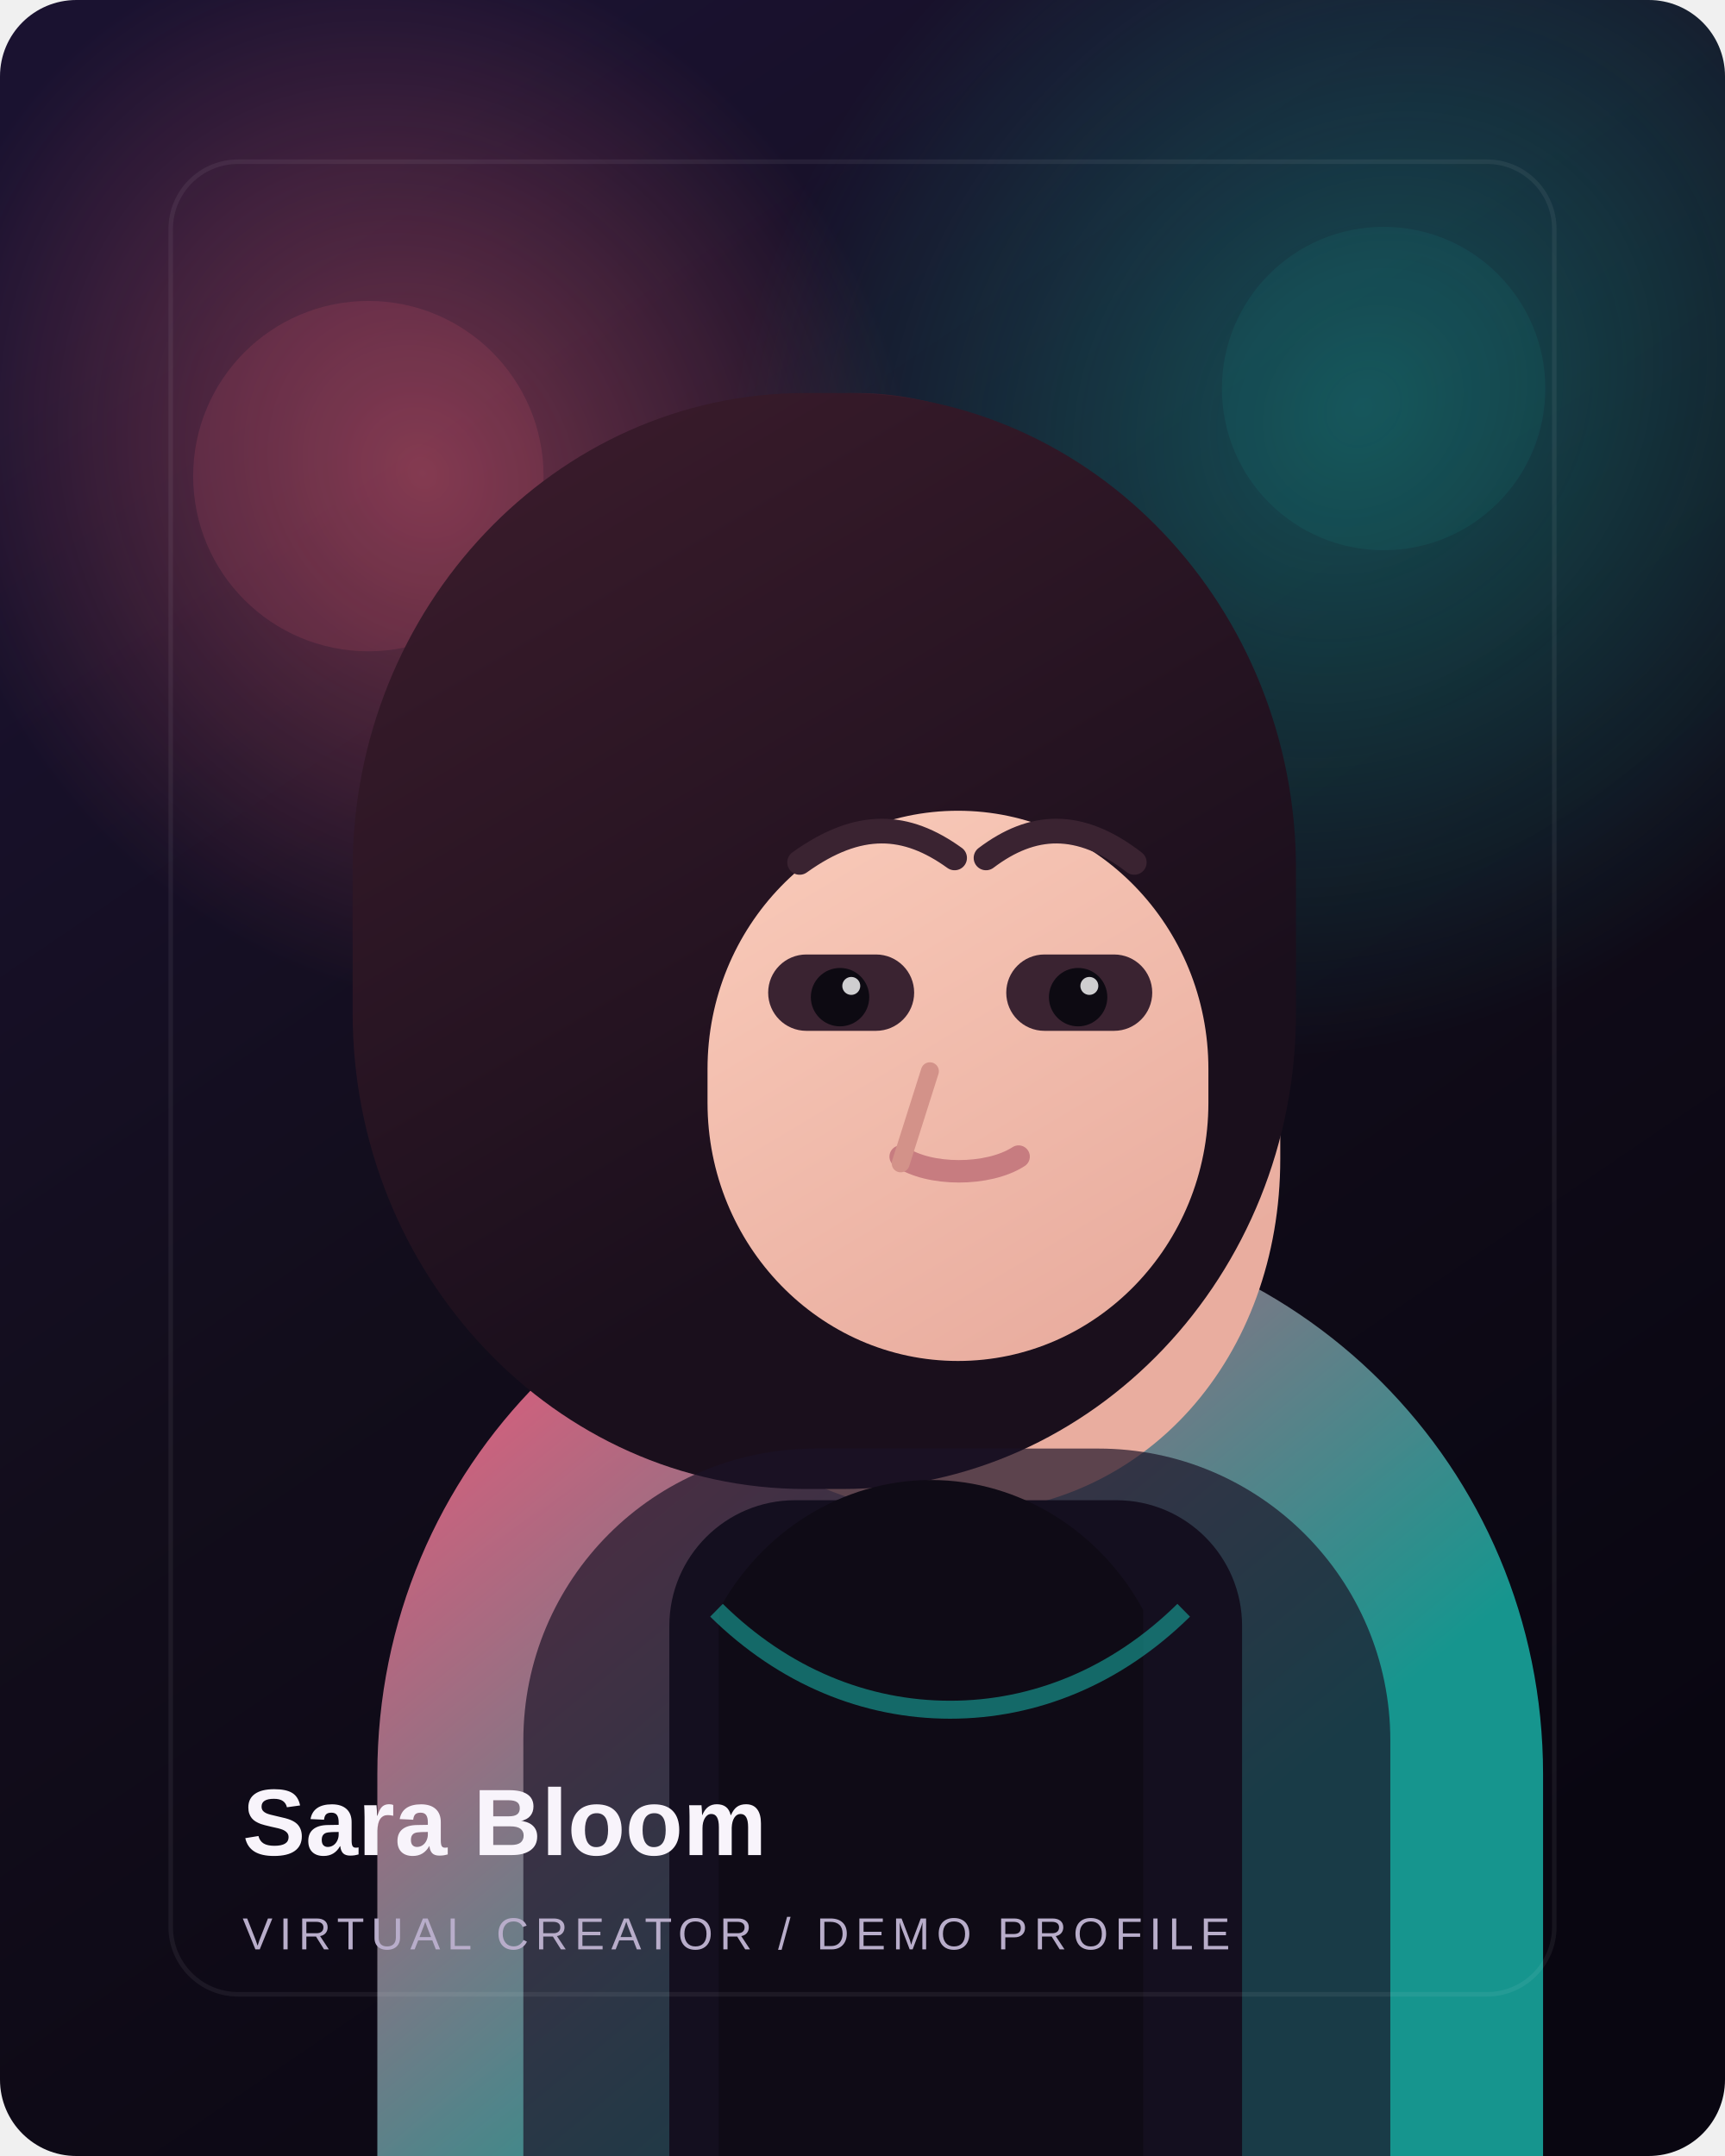
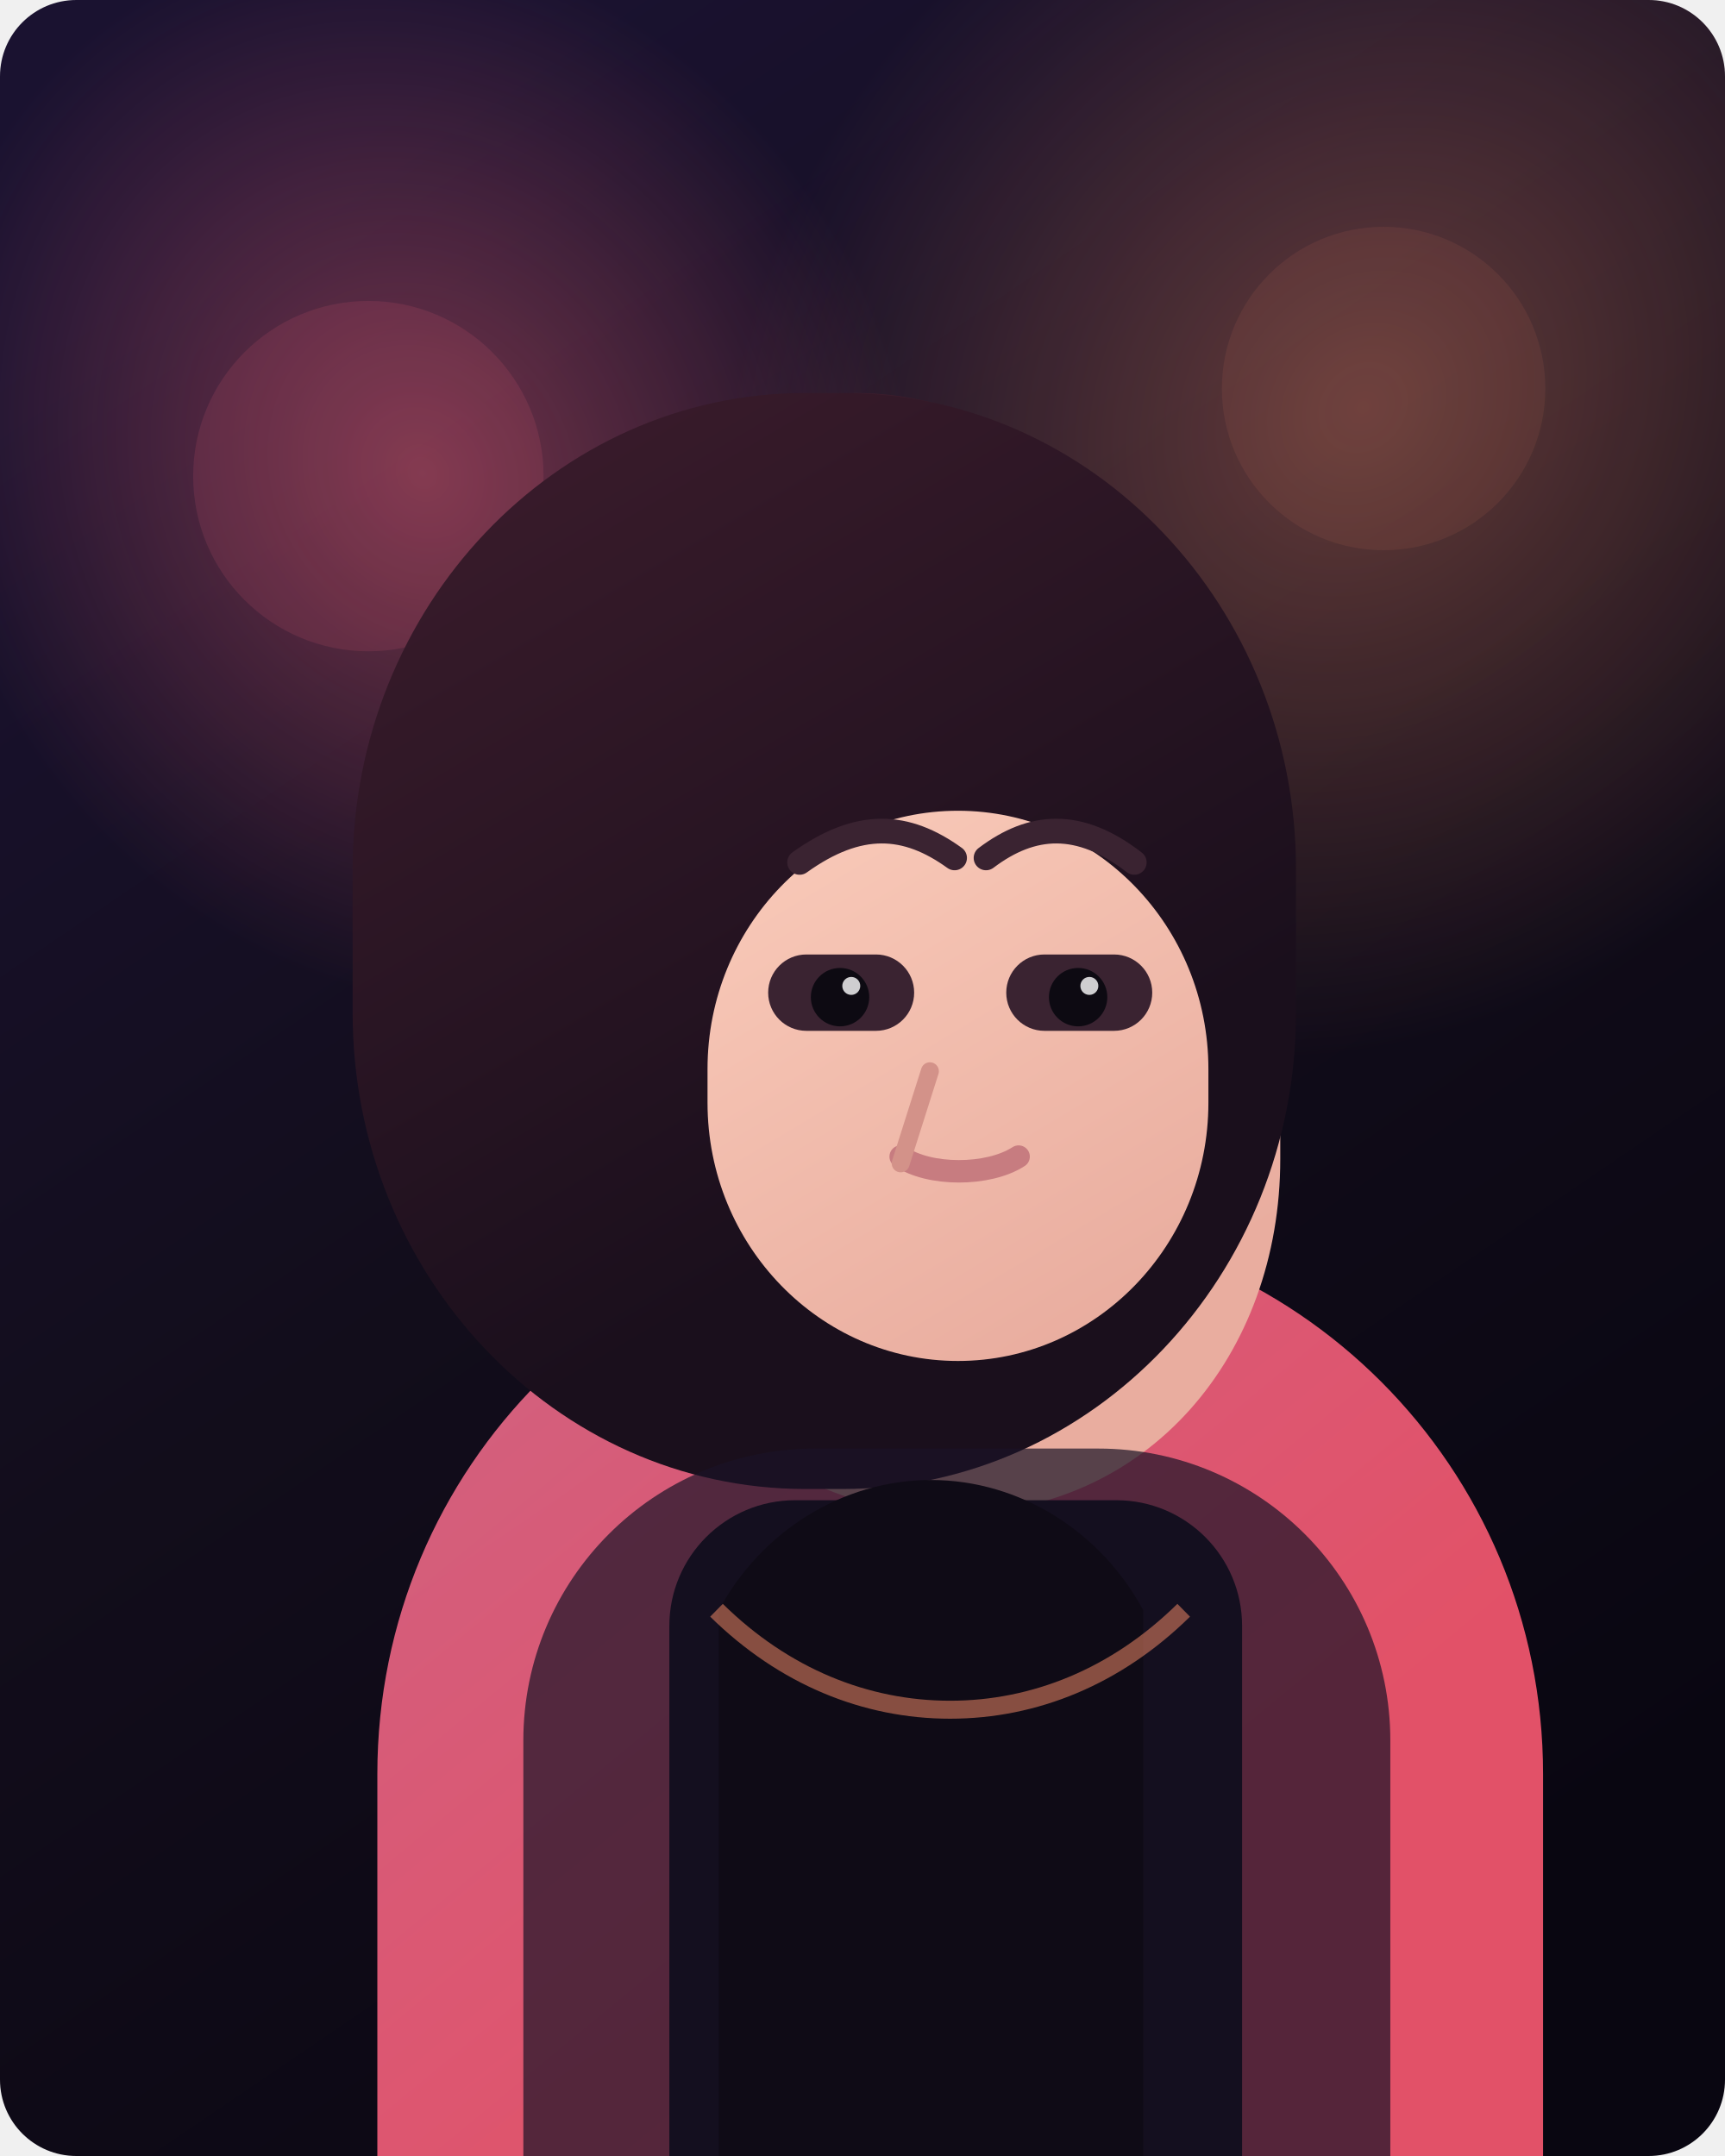
<svg xmlns="http://www.w3.org/2000/svg" width="768" height="960" viewBox="0 0 768 960" fill="none">
  <defs>
    <linearGradient id="bg" x1="120" y1="80" x2="650" y2="860" gradientUnits="userSpaceOnUse">
      <stop stop-color="#1A1230" />
      <stop offset="0.48" stop-color="#120D1B" />
      <stop offset="1" stop-color="#090611" />
    </linearGradient>
    <linearGradient id="accent" x1="154" y1="194" x2="618" y2="756" gradientUnits="userSpaceOnUse">
      <stop stop-color="#FF8F73" stop-opacity="0.95" />
      <stop offset="0.5" stop-color="#F26C8D" stop-opacity="0.9" />
-       <stop offset="1" stop-color="#18A89F" stop-opacity="0.92" />
+       <stop offset="1" stop-color="#FF5B73" stop-opacity="0.92" />
    </linearGradient>
    <radialGradient id="glowA" cx="0" cy="0" r="1" gradientUnits="userSpaceOnUse" gradientTransform="translate(608 182) rotate(130.923) scale(308.633 264.766)">
-       <stop stop-color="#18A89F" stop-opacity="0.42" />
-       <stop offset="1" stop-color="#18A89F" stop-opacity="0" />
+       <stop stop-color="#FF936D" stop-opacity="0.34" />
+       <stop offset="1" stop-color="#FF936D" stop-opacity="0" />
    </radialGradient>
    <radialGradient id="glowB" cx="0" cy="0" r="1" gradientUnits="userSpaceOnUse" gradientTransform="translate(188 210) rotate(60.0119) scale(245.882 214.235)">
      <stop stop-color="#FF6B7D" stop-opacity="0.4" />
      <stop offset="1" stop-color="#FF6B7D" stop-opacity="0" />
    </radialGradient>
    <linearGradient id="skin" x1="274" y1="280" x2="468" y2="604" gradientUnits="userSpaceOnUse">
      <stop stop-color="#FFD5C3" />
      <stop offset="1" stop-color="#E9AD9F" />
    </linearGradient>
    <linearGradient id="hair" x1="248" y1="238" x2="470" y2="615" gradientUnits="userSpaceOnUse">
      <stop stop-color="#3E1D2D" />
      <stop offset="1" stop-color="#1A0F1C" />
    </linearGradient>
  </defs>
  <rect width="768" height="960" rx="34" fill="url(#bg)" />
  <rect width="768" height="960" rx="34" fill="url(#glowA)" />
  <rect width="768" height="960" rx="34" fill="url(#glowB)" />
-   <circle cx="616" cy="173" r="72" fill="#18A89F" fill-opacity="0.1" />
+   <circle cx="616" cy="173" r="72" fill="#FF936D" fill-opacity="0.08" />
  <circle cx="164" cy="212" r="78" fill="#FF6B7D" fill-opacity="0.12" />
  <path d="M168 790C168 653.072 278.072 543 415 543H440C576.928 543 687 653.072 687 790V960H168V790Z" fill="url(#accent)" fill-opacity="0.96" />
  <path d="M543 368C543 473.486 470.486 561 381 561C291.514 561 219 473.486 219 368C219 262.514 291.514 175 381 175C470.486 175 543 262.514 543 368Z" fill="url(#hair)" />
  <path d="M278 425C278 337.739 336.739 267 424 267C511.261 267 570 337.739 570 425V516C570 603.261 511.261 674 424 674C336.739 674 278 603.261 278 516V425Z" fill="url(#skin)" />
  <path d="M288 433C288 316.468 378.257 221 489.5 221H506C617.743 221 708 316.468 708 433V497C708 613.532 617.743 709 506 709H489.5C378.257 709 288 613.532 288 497V433Z" fill="url(#hair)" transform="translate(-131 -46)" />
  <path d="M315 476C315 412.487 365.039 361 426.5 361C487.961 361 538 412.487 538 476V491C538 554.513 487.961 606 426.5 606C365.039 606 315 554.513 315 491V476Z" fill="url(#skin)" />
  <path d="M342 442C342 432.611 349.611 425 359 425H390C399.389 425 407 432.611 407 442C407 451.389 399.389 459 390 459H359C349.611 459 342 451.389 342 442Z" fill="#3A2331" />
  <path d="M448 442C448 432.611 455.611 425 465 425H496C505.389 425 513 432.611 513 442C513 451.389 505.389 459 496 459H465C455.611 459 448 451.389 448 442Z" fill="#3A2331" />
  <circle cx="374" cy="444" r="13" fill="#0D0A12" />
  <circle cx="480" cy="444" r="13" fill="#0D0A12" />
  <circle cx="379" cy="439" r="4" fill="#fff" fill-opacity="0.8" />
  <circle cx="485" cy="439" r="4" fill="#fff" fill-opacity="0.8" />
  <path d="M401 515C413.5 523.667 439.9 523.8 453.5 515" stroke="#C77C80" stroke-width="10" stroke-linecap="round" />
  <path d="M356 384C382.5 365 403.5 366.5 425 382" stroke="#3A2331" stroke-width="11" stroke-linecap="round" />
  <path d="M439 382C459.5 366.5 480.5 365 505 384" stroke="#3A2331" stroke-width="11" stroke-linecap="round" />
  <path d="M414 477L401 518" stroke="#D39289" stroke-width="8" stroke-linecap="round" />
-   <path d="M233 775C233 703.203 291.203 645 363 645H489C560.797 645 619 703.203 619 775V960H233V775Z" fill="#1B1327" fill-opacity="0.68" />
+   <path d="M233 775C233 703.203 291.203 645 363 645H489C560.797 645 619 703.203 619 775V960H233V775Z" fill="#1B1327" fill-opacity="0.7" />
  <path d="M298 724C298 693.072 323.072 668 354 668H497C527.928 668 553 693.072 553 724V960H298V724Z" fill="#140F1F" />
  <path d="M320 717C338.621 682.355 374.565 659 414.5 659C454.435 659 490.379 682.355 509 717V960H320V717Z" fill="#0F0B16" />
-   <path d="M319 717C348.997 746.524 385.41 761.286 423 761.286C460.59 761.286 497.003 746.524 527 717" stroke="#18A89F" stroke-opacity="0.6" stroke-width="8" />
-   <rect x="76" y="72" width="616" height="816" rx="30" stroke="white" stroke-opacity="0.06" stroke-width="2" />
-   <text x="108" y="826" fill="#F8F4FB" font-size="42" font-family="Segoe UI, Arial, sans-serif" font-weight="700">Sara Bloom</text>
-   <text x="108" y="868" fill="#B8ADCA" font-size="20" font-family="Segoe UI, Arial, sans-serif" letter-spacing="3">VIRTUAL CREATOR / DEMO PROFILE</text>
+   <path d="M319 717C348.997 746.524 385.41 761.286 423 761.286C460.59 761.286 497.003 746.524 527 717" stroke="#FF936D" stroke-opacity="0.5" stroke-width="8" />
</svg>
